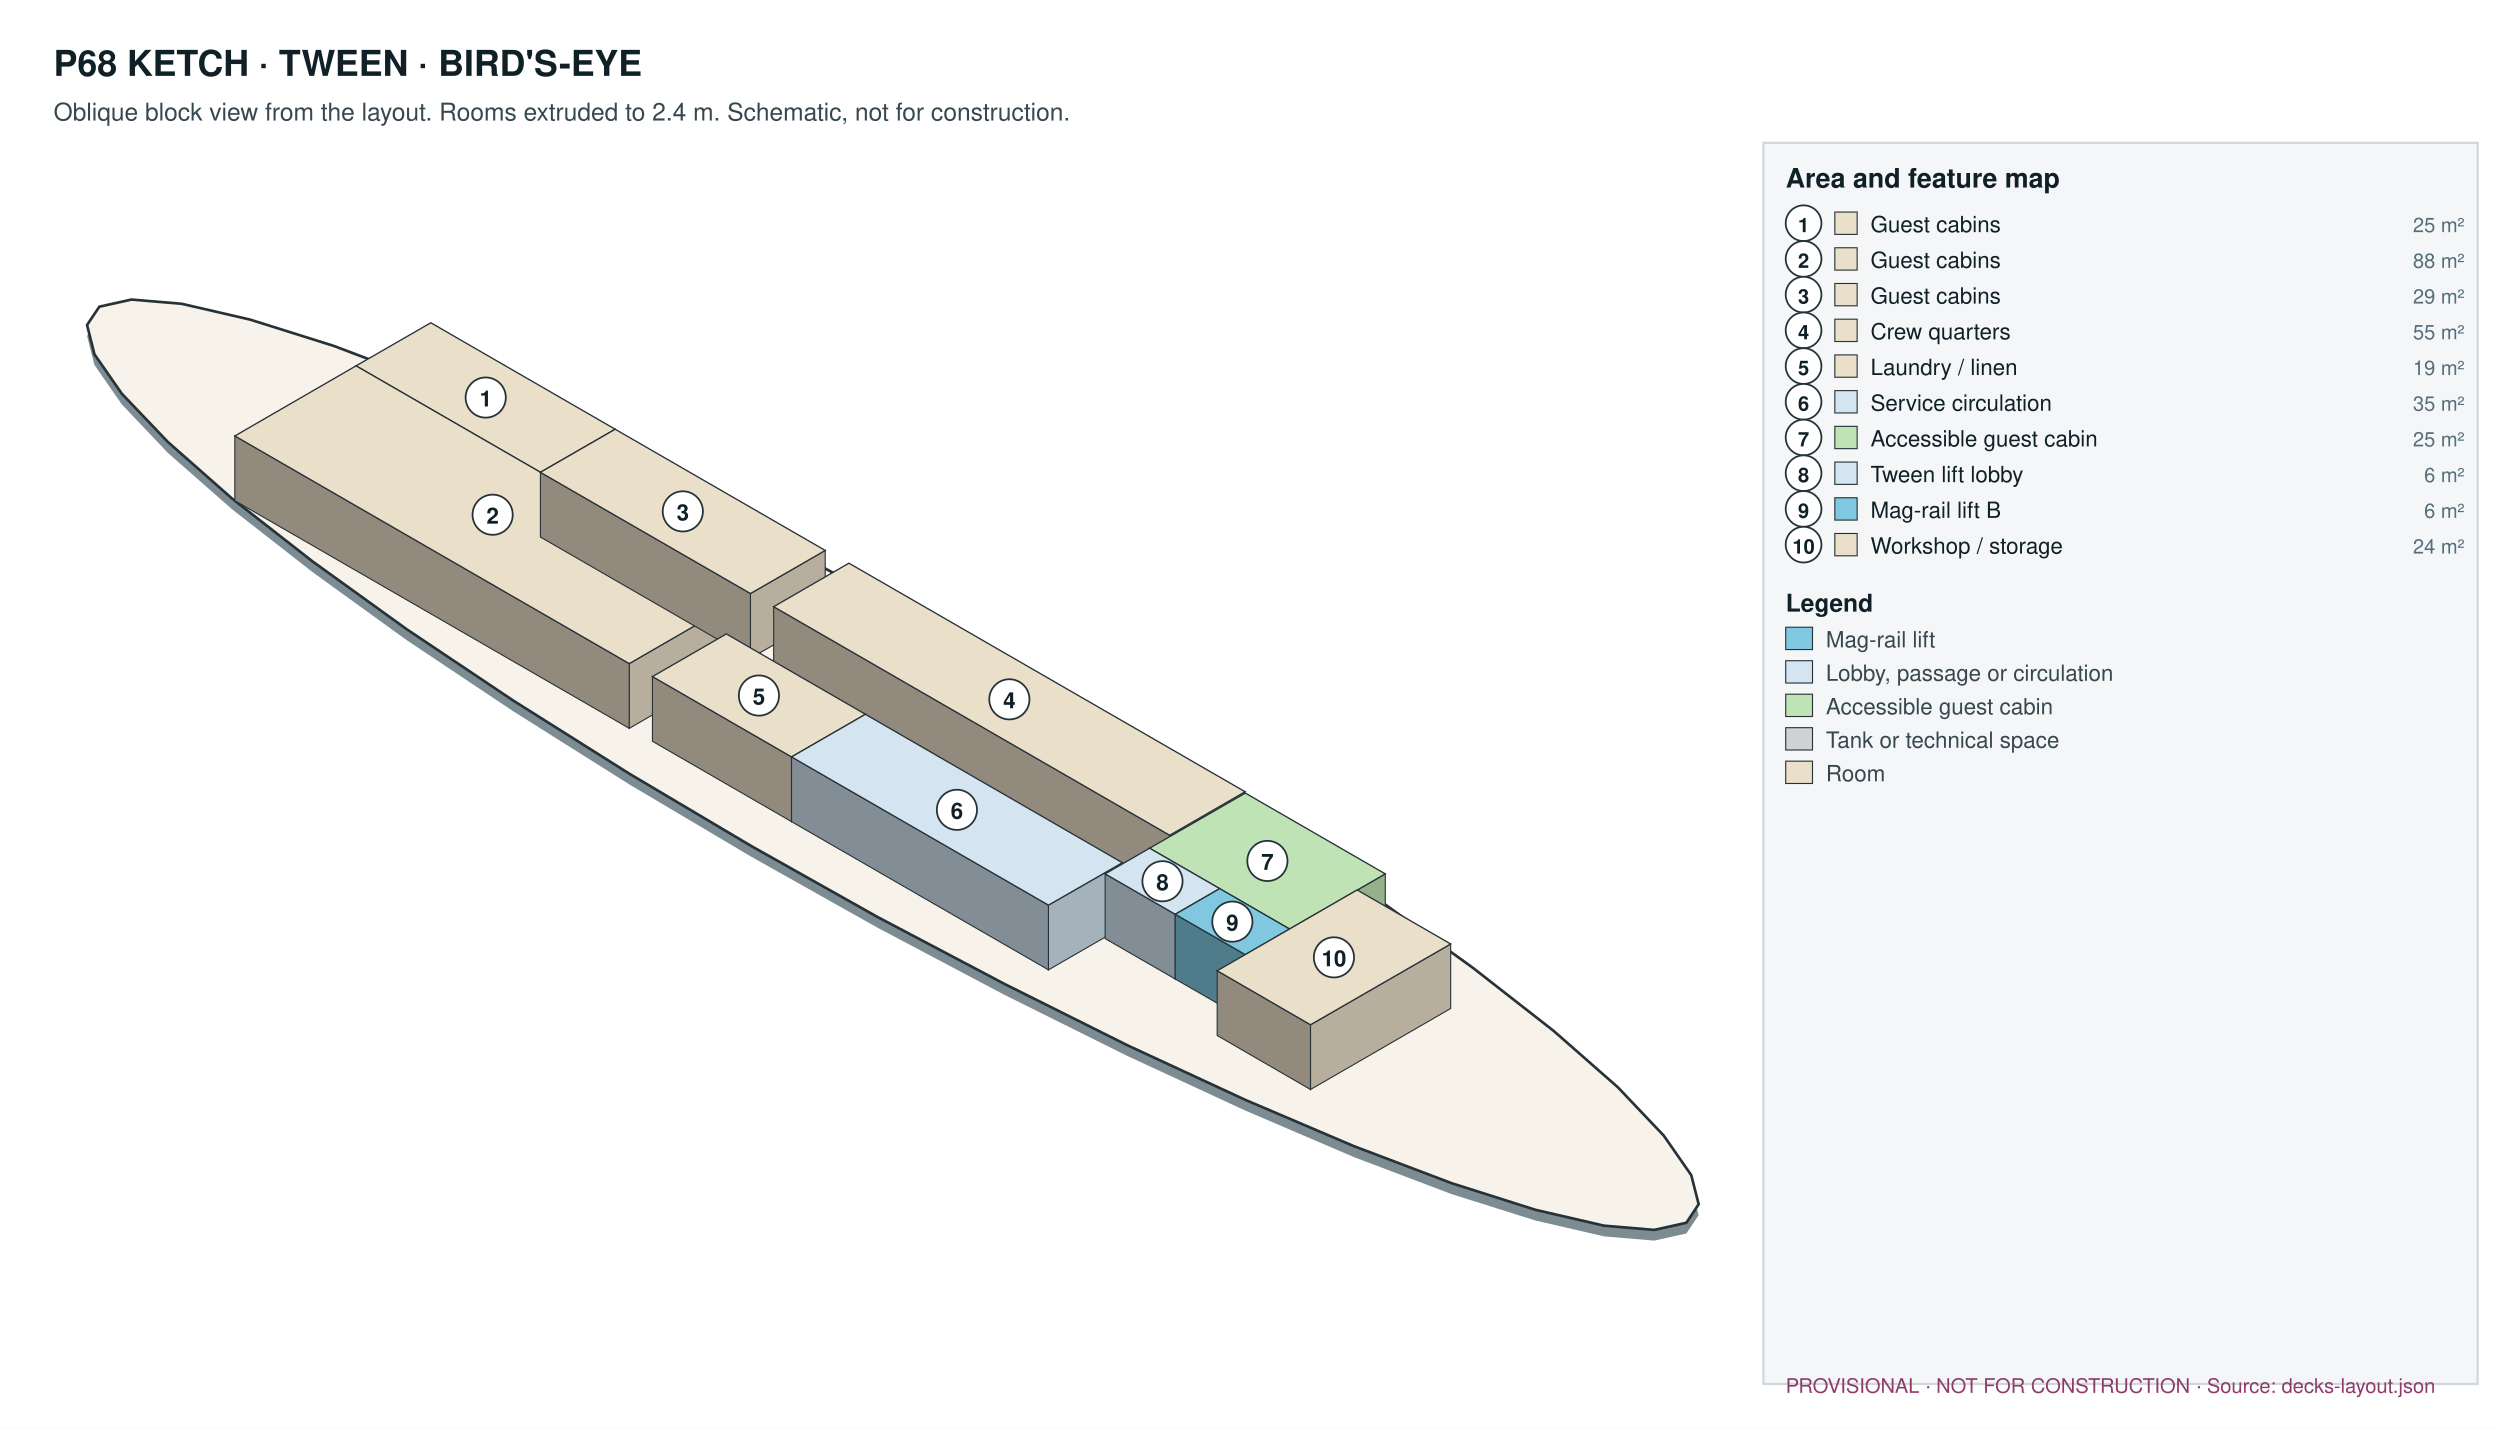
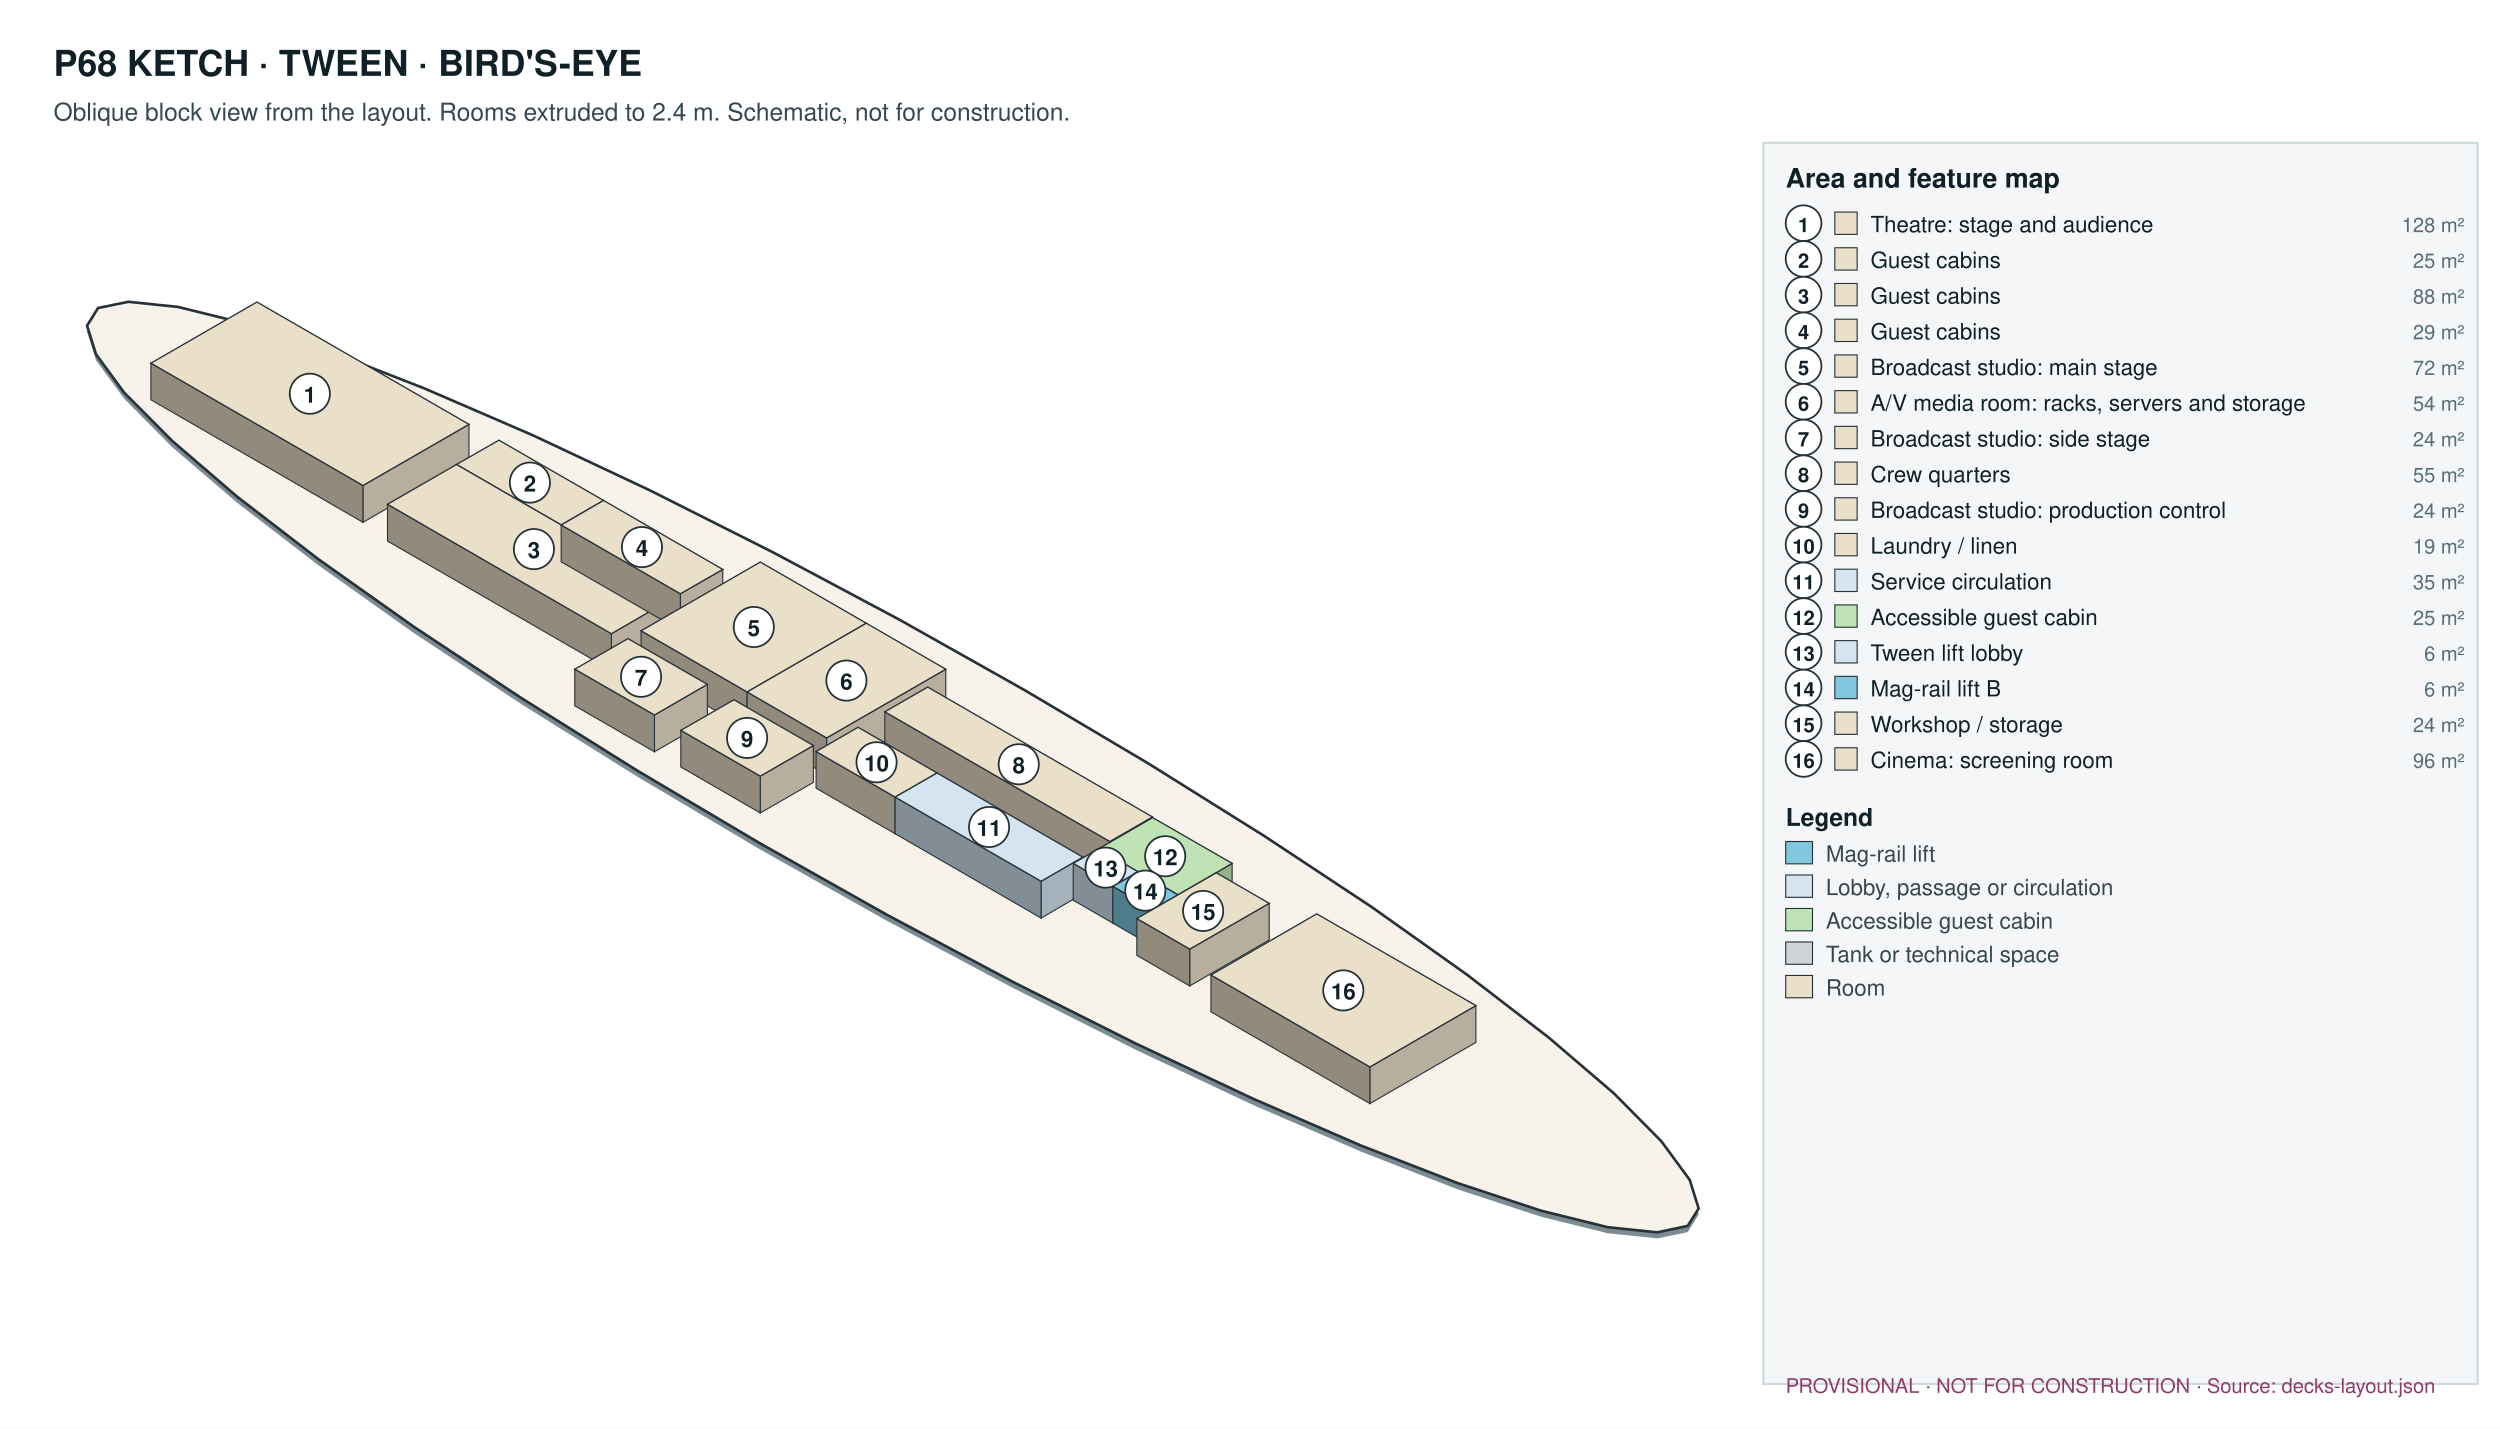
<svg xmlns="http://www.w3.org/2000/svg" width="1120" height="640" viewBox="0 0 1120 640" font-family="Helvetica, Arial, sans-serif">
  <rect width="1120" height="640" fill="#ffffff" />
  <text x="24" y="34" font-size="16" font-weight="600" fill="#102027">P68 KETCH · TWEEN · BIRD'S-EYE</text>
  <text x="24" y="54" font-size="11" fill="#37474f">Oblique block view from the layout. Rooms extruded to 2.4 m. Schematic, not for construction.</text>
-   <polygon points="755.5,552.6 741.1,555.8 718.6,553.9 687.9,546.8 650.4,535.0 606.6,518.4 557.8,497.5 505.1,473.1 449.8,445.6 393.1,415.6 336.7,383.9 281.9,351.4 230.0,318.7 182.2,286.8 140.0,256.3 103.9,228.1 75.2,202.9 54.6,181.2 42.3,163.5 39.0,150.5 44.5,142.2 58.9,139.0 81.4,140.9 112.1,148.0 149.6,159.9 193.4,176.5 242.2,197.3 294.9,221.7 350.2,249.3 406.9,279.2 463.3,310.9 518.1,343.4 570.0,376.1 617.8,408.1 660.0,438.5 696.1,466.7 724.8,492.0 745.4,513.6 757.7,531.3 761.0,544.4" fill="#7d8c93" stroke="none" />
-   <polygon points="755.5,547.8 741.1,551.0 718.6,549.1 687.9,542.0 650.4,530.1 606.6,513.5 557.8,492.7 505.1,468.3 449.8,440.7 393.1,410.8 336.7,379.1 281.9,346.6 230.0,313.9 182.2,281.9 140.0,251.5 103.9,223.3 75.2,198.0 54.6,176.4 42.3,158.7 39.0,145.6 44.5,137.4 58.9,134.2 81.4,136.1 112.1,143.2 149.6,155.0 193.4,171.6 242.2,192.5 294.9,216.9 350.2,244.4 406.9,274.4 463.3,306.1 518.1,338.6 570.0,371.3 617.8,403.2 660.0,433.7 696.1,461.9 724.8,487.1 745.4,508.8 757.7,526.5 761.0,539.5" fill="#f7f3ea" stroke="#263238" stroke-width="1.2" />
-   <polygon points="275.6,221.3 242.1,240.6 242.1,211.6 275.6,192.3" fill="rgb(183,174,157)" stroke="#263238" stroke-width="0.5" />
-   <polygon points="159.5,192.9 242.1,240.6 242.1,211.6 159.5,163.9" fill="rgb(145,138,125)" stroke="#263238" stroke-width="0.5" />
-   <polygon points="193.0,144.6 275.6,192.3 242.1,211.6 159.5,163.9" fill="#eadfc9" stroke="#263238" stroke-width="0.6" />
-   <circle cx="217.6" cy="178.1" r="9" fill="#ffffff" stroke="#263238" stroke-width="0.8" />
-   <text x="217.6" y="182.1" font-size="10" font-weight="700" fill="#102027" text-anchor="middle">1</text>
-   <polygon points="336.2,294.9 281.9,326.3 281.9,297.3 336.2,265.9" fill="rgb(183,174,157)" stroke="#263238" stroke-width="0.5" />
-   <polygon points="105.2,224.3 281.9,326.3 281.9,297.3 105.2,195.3" fill="rgb(145,138,125)" stroke="#263238" stroke-width="0.5" />
-   <polygon points="159.5,163.9 336.2,265.9 281.9,297.3 105.2,195.3" fill="#eadfc9" stroke="#263238" stroke-width="0.6" />
-   <circle cx="220.7" cy="230.6" r="9" fill="#ffffff" stroke="#263238" stroke-width="0.8" />
-   <text x="220.7" y="234.6" font-size="10" font-weight="700" fill="#102027" text-anchor="middle">2</text>
-   <polygon points="369.7,275.6 336.2,294.9 336.2,265.9 369.7,246.6" fill="rgb(183,174,157)" stroke="#263238" stroke-width="0.5" />
-   <polygon points="242.1,240.6 336.2,294.9 336.2,265.9 242.1,211.6" fill="rgb(145,138,125)" stroke="#263238" stroke-width="0.5" />
-   <polygon points="275.6,192.3 369.7,246.6 336.2,265.9 242.1,211.6" fill="#eadfc9" stroke="#263238" stroke-width="0.6" />
-   <circle cx="305.9" cy="229.1" r="9" fill="#ffffff" stroke="#263238" stroke-width="0.8" />
-   <text x="305.9" y="233.1" font-size="10" font-weight="700" fill="#102027" text-anchor="middle">3</text>
-   <polygon points="557.8,383.7 524.0,403.2 524.0,374.2 557.8,354.7" fill="rgb(183,174,157)" stroke="#263238" stroke-width="0.5" />
-   <polygon points="346.6,300.8 524.0,403.2 524.0,374.2 346.6,271.8" fill="rgb(145,138,125)" stroke="#263238" stroke-width="0.5" />
-   <polygon points="380.3,252.3 557.8,354.7 524.0,374.2 346.6,271.8" fill="#eadfc9" stroke="#263238" stroke-width="0.6" />
-   <circle cx="452.2" cy="313.3" r="9" fill="#ffffff" stroke="#263238" stroke-width="0.8" />
-   <text x="452.2" y="317.3" font-size="10" font-weight="700" fill="#102027" text-anchor="middle">4</text>
-   <polygon points="387.7,349.0 354.6,368.1 354.6,339.1 387.7,320.0" fill="rgb(183,174,157)" stroke="#263238" stroke-width="0.5" />
-   <polygon points="292.3,332.1 354.6,368.1 354.6,339.1 292.3,303.1" fill="rgb(145,138,125)" stroke="#263238" stroke-width="0.5" />
-   <polygon points="325.4,284.0 387.7,320.0 354.6,339.1 292.3,303.1" fill="#eadfc9" stroke="#263238" stroke-width="0.6" />
-   <circle cx="340" cy="311.6" r="9" fill="#ffffff" stroke="#263238" stroke-width="0.8" />
-   <text x="340" y="315.6" font-size="10" font-weight="700" fill="#102027" text-anchor="middle">5</text>
-   <polygon points="502.8,415.4 469.7,434.5 469.7,405.5 502.8,386.5" fill="rgb(165,178,187)" stroke="#263238" stroke-width="0.5" />
-   <polygon points="354.6,368.1 469.7,434.5 469.7,405.5 354.6,339.1" fill="rgb(131,141,149)" stroke="#263238" stroke-width="0.5" />
-   <polygon points="387.7,320.0 502.8,386.5 469.7,405.5 354.6,339.1" fill="#d4e4f0" stroke="#263238" stroke-width="0.6" />
-   <circle cx="428.7" cy="362.8" r="9" fill="#ffffff" stroke="#263238" stroke-width="0.8" />
-   <text x="428.7" y="366.8" font-size="10" font-weight="700" fill="#102027" text-anchor="middle">6</text>
-   <polygon points="620.6,420.5 577.7,445.2 577.7,416.2 620.6,391.5" fill="rgb(149,177,140)" stroke="#263238" stroke-width="0.5" />
-   <polygon points="515.0,409.0 577.7,445.2 577.7,416.2 515.0,380.0" fill="rgb(118,141,112)" stroke="#263238" stroke-width="0.5" />
-   <polygon points="557.9,355.3 620.6,391.5 577.7,416.2 515.0,380.0" fill="#bfe3b4" stroke="#263238" stroke-width="0.6" />
-   <circle cx="567.8" cy="385.7" r="9" fill="#ffffff" stroke="#263238" stroke-width="0.8" />
-   <text x="567.8" y="389.7" font-size="10" font-weight="700" fill="#102027" text-anchor="middle">7</text>
-   <polygon points="546.4,427.1 526.5,438.6 526.5,409.6 546.4,398.1" fill="rgb(165,178,187)" stroke="#263238" stroke-width="0.5" />
-   <polygon points="495.1,420.5 526.5,438.6 526.5,409.6 495.1,391.5" fill="rgb(131,141,149)" stroke="#263238" stroke-width="0.5" />
-   <polygon points="515.0,380.0 546.4,398.1 526.5,409.6 495.1,391.5" fill="#d4e4f0" stroke="#263238" stroke-width="0.6" />
-   <circle cx="520.8" cy="394.8" r="9" fill="#ffffff" stroke="#263238" stroke-width="0.8" />
-   <text x="520.8" y="398.8" font-size="10" font-weight="700" fill="#102027" text-anchor="middle">8</text>
-   <polygon points="577.7,445.2 557.9,456.7 557.9,427.7 577.7,416.2" fill="rgb(99,156,174)" stroke="#263238" stroke-width="0.5" />
-   <polygon points="526.5,438.6 557.9,456.7 557.9,427.7 526.5,409.6" fill="rgb(79,124,138)" stroke="#263238" stroke-width="0.5" />
-   <polygon points="546.4,398.1 577.7,416.2 557.9,427.7 526.5,409.6" fill="#7fc8df" stroke="#263238" stroke-width="0.6" />
-   <circle cx="552.1" cy="412.9" r="9" fill="#ffffff" stroke="#263238" stroke-width="0.8" />
-   <text x="552.1" y="416.9" font-size="10" font-weight="700" fill="#102027" text-anchor="middle">9</text>
-   <polygon points="649.9,451.8 587.1,488.1 587.1,459.1 649.9,422.9" fill="rgb(183,174,157)" stroke="#263238" stroke-width="0.5" />
-   <polygon points="545.3,463.9 587.1,488.1 587.1,459.1 545.3,434.9" fill="rgb(145,138,125)" stroke="#263238" stroke-width="0.5" />
-   <polygon points="608.0,398.7 649.9,422.9 587.1,459.1 545.3,434.9" fill="#eadfc9" stroke="#263238" stroke-width="0.6" />
-   <circle cx="597.6" cy="428.9" r="9" fill="#ffffff" stroke="#263238" stroke-width="0.8" />
-   <text x="597.6" y="432.9" font-size="10" font-weight="700" fill="#102027" text-anchor="middle">10</text>
+   <polygon points="756.1,552.0 742.5,554.8 720.3,552.5 690.4,545.1 653.2,532.9 609.9,516.0 561.3,495.0 508.8,470.3 453.6,442.5 397.1,412.4 340.6,380.6 285.6,348.0 233.5,315.4 185.4,283.6 142.6,253.2 106.2,225.2 77.0,200.2 55.7,178.7 43.0,161.4 39.0,148.6 43.9,140.8 57.5,137.9 79.7,140.2 109.6,147.6 146.8,159.9 190.1,176.7 238.7,197.8 291.2,222.5 346.4,250.2 402.9,280.3 459.4,312.1 514.4,344.7 566.5,377.3 614.6,409.2 657.4,439.5 693.8,467.5 723.0,492.6 744.3,514.0 757.0,531.3 761.0,544.1" fill="#7d8c93" stroke="none" />
+   <polygon points="756.1,549.2 742.5,552.1 720.3,549.8 690.4,542.4 653.2,530.1 609.9,513.3 561.3,492.2 508.8,467.5 453.6,439.8 397.1,409.7 340.6,377.9 285.6,345.3 233.5,312.7 185.4,280.8 142.6,250.5 106.2,222.5 77.0,197.4 55.7,176.0 43.0,158.7 39.0,145.9 43.9,138.0 57.5,135.2 79.7,137.5 109.6,144.9 146.8,157.1 190.1,174.0 238.7,195.0 291.2,219.7 346.4,247.5 402.9,277.6 459.4,309.4 514.4,342.0 566.5,374.6 614.6,406.4 657.4,436.8 693.8,464.8 723.0,489.8 744.3,511.3 757.0,528.6 761.0,541.4" fill="#f7f3ea" stroke="#263238" stroke-width="1.2" />
+   <polygon points="210.1,206.6 162.6,234.0 162.6,217.5 210.1,190.1" fill="rgb(183,174,157)" stroke="#263238" stroke-width="0.5" />
+   <polygon points="67.6,179.1 162.6,234.0 162.6,217.5 67.6,162.7" fill="rgb(145,138,125)" stroke="#263238" stroke-width="0.5" />
+   <polygon points="115.1,135.3 210.1,190.1 162.6,217.5 67.6,162.7" fill="#eadfc9" stroke="#263238" stroke-width="0.6" />
+   <circle cx="138.8" cy="176.4" r="9" fill="#ffffff" stroke="#263238" stroke-width="0.8" />
+   <text x="138.8" y="180.4" font-size="10" font-weight="700" fill="#102027" text-anchor="middle">1</text>
+   <polygon points="270.4,240.7 251.4,251.7 251.4,235.2 270.4,224.2" fill="rgb(183,174,157)" stroke="#263238" stroke-width="0.5" />
+   <polygon points="204.5,224.6 251.4,251.7 251.4,235.2 204.5,208.1" fill="rgb(145,138,125)" stroke="#263238" stroke-width="0.5" />
+   <polygon points="223.5,197.2 270.4,224.2 251.4,235.2 204.5,208.1" fill="#eadfc9" stroke="#263238" stroke-width="0.6" />
+   <circle cx="237.4" cy="216.2" r="9" fill="#ffffff" stroke="#263238" stroke-width="0.8" />
+   <text x="237.4" y="220.2" font-size="10" font-weight="700" fill="#102027" text-anchor="middle">2</text>
+   <polygon points="304.8,282.5 273.9,300.3 273.9,283.9 304.8,266.0" fill="rgb(183,174,157)" stroke="#263238" stroke-width="0.5" />
+   <polygon points="173.6,242.4 273.9,300.3 273.9,283.9 173.6,225.9" fill="rgb(145,138,125)" stroke="#263238" stroke-width="0.5" />
+   <polygon points="204.5,208.1 304.8,266.0 273.9,283.9 173.6,225.9" fill="#eadfc9" stroke="#263238" stroke-width="0.6" />
+   <circle cx="239.2" cy="246" r="9" fill="#ffffff" stroke="#263238" stroke-width="0.8" />
+   <text x="239.2" y="250" font-size="10" font-weight="700" fill="#102027" text-anchor="middle">3</text>
+   <polygon points="323.8,271.5 304.8,282.5 304.8,266.0 323.8,255.1" fill="rgb(183,174,157)" stroke="#263238" stroke-width="0.5" />
+   <polygon points="251.4,251.7 304.8,282.5 304.8,266.0 251.4,235.2" fill="rgb(145,138,125)" stroke="#263238" stroke-width="0.5" />
+   <polygon points="270.4,224.2 323.8,255.1 304.8,266.0 251.4,235.2" fill="#eadfc9" stroke="#263238" stroke-width="0.6" />
+   <circle cx="287.6" cy="245.1" r="9" fill="#ffffff" stroke="#263238" stroke-width="0.8" />
+   <text x="287.6" y="249.1" font-size="10" font-weight="700" fill="#102027" text-anchor="middle">4</text>
+   <polygon points="388.1,295.7 334.7,326.5 334.7,310.0 388.1,279.2" fill="rgb(183,174,157)" stroke="#263238" stroke-width="0.5" />
+   <polygon points="287.2,299.1 334.7,326.5 334.7,310.0 287.2,282.6" fill="rgb(145,138,125)" stroke="#263238" stroke-width="0.5" />
+   <polygon points="340.6,251.8 388.1,279.2 334.7,310.0 287.2,282.6" fill="#eadfc9" stroke="#263238" stroke-width="0.6" />
+   <circle cx="337.7" cy="280.9" r="9" fill="#ffffff" stroke="#263238" stroke-width="0.8" />
+   <text x="337.7" y="284.9" font-size="10" font-weight="700" fill="#102027" text-anchor="middle">5</text>
+   <polygon points="423.7,316.2 370.3,347.1 370.3,330.6 423.7,299.8" fill="rgb(183,174,157)" stroke="#263238" stroke-width="0.5" />
+   <polygon points="334.7,326.5 370.3,347.1 370.3,330.6 334.7,310.0" fill="rgb(145,138,125)" stroke="#263238" stroke-width="0.5" />
+   <polygon points="388.1,279.2 423.7,299.8 370.3,330.6 334.7,310.0" fill="#eadfc9" stroke="#263238" stroke-width="0.6" />
+   <circle cx="379.2" cy="304.9" r="9" fill="#ffffff" stroke="#263238" stroke-width="0.8" />
+   <text x="379.2" y="308.9" font-size="10" font-weight="700" fill="#102027" text-anchor="middle">6</text>
+   <polygon points="316.9,323.1 293.2,336.8 293.2,320.3 316.9,306.6" fill="rgb(183,174,157)" stroke="#263238" stroke-width="0.5" />
+   <polygon points="257.5,316.2 293.2,336.8 293.2,320.3 257.5,299.8" fill="rgb(145,138,125)" stroke="#263238" stroke-width="0.5" />
+   <polygon points="281.3,286.1 316.9,306.6 293.2,320.3 257.5,299.8" fill="#eadfc9" stroke="#263238" stroke-width="0.6" />
+   <circle cx="287.2" cy="303.2" r="9" fill="#ffffff" stroke="#263238" stroke-width="0.8" />
+   <text x="287.2" y="307.2" font-size="10" font-weight="700" fill="#102027" text-anchor="middle">7</text>
+   <polygon points="516.3,382.4 497.2,393.5 497.2,377.0 516.3,366.0" fill="rgb(183,174,157)" stroke="#263238" stroke-width="0.5" />
+   <polygon points="396.4,335.3 497.2,393.5 497.2,377.0 396.4,318.9" fill="rgb(145,138,125)" stroke="#263238" stroke-width="0.5" />
+   <polygon points="415.6,307.8 516.3,366.0 497.2,377.0 396.4,318.9" fill="#eadfc9" stroke="#263238" stroke-width="0.6" />
+   <circle cx="456.4" cy="342.4" r="9" fill="#ffffff" stroke="#263238" stroke-width="0.8" />
+   <text x="456.4" y="346.4" font-size="10" font-weight="700" fill="#102027" text-anchor="middle">8</text>
+   <polygon points="364.4,350.5 340.6,364.2 340.6,347.7 364.4,334.0" fill="rgb(183,174,157)" stroke="#263238" stroke-width="0.5" />
+   <polygon points="305.0,343.6 340.6,364.2 340.6,347.7 305.0,327.2" fill="rgb(145,138,125)" stroke="#263238" stroke-width="0.5" />
+   <polygon points="328.8,313.5 364.4,334.0 340.6,347.7 305.0,327.2" fill="#eadfc9" stroke="#263238" stroke-width="0.6" />
+   <circle cx="334.7" cy="330.6" r="9" fill="#ffffff" stroke="#263238" stroke-width="0.8" />
+   <text x="334.7" y="334.6" font-size="10" font-weight="700" fill="#102027" text-anchor="middle">9</text>
+   <polygon points="419.8,362.7 401.0,373.5 401.0,357.1 419.8,346.3" fill="rgb(183,174,157)" stroke="#263238" stroke-width="0.5" />
+   <polygon points="365.6,353.1 401.0,373.5 401.0,357.1 365.6,336.7" fill="rgb(145,138,125)" stroke="#263238" stroke-width="0.5" />
+   <polygon points="384.4,325.8 419.8,346.3 401.0,357.1 365.6,336.7" fill="#eadfc9" stroke="#263238" stroke-width="0.6" />
+   <circle cx="392.7" cy="341.5" r="9" fill="#ffffff" stroke="#263238" stroke-width="0.8" />
+   <text x="392.7" y="345.5" font-size="10" font-weight="700" fill="#102027" text-anchor="middle">10</text>
+   <polygon points="485.1,400.4 466.4,411.3 466.4,394.8 485.1,384.0" fill="rgb(165,178,187)" stroke="#263238" stroke-width="0.5" />
+   <polygon points="401.0,373.5 466.4,411.3 466.4,394.8 401.0,357.1" fill="rgb(131,141,149)" stroke="#263238" stroke-width="0.5" />
+   <polygon points="419.8,346.3 485.1,384.0 466.4,394.8 401.0,357.1" fill="#d4e4f0" stroke="#263238" stroke-width="0.6" />
+   <circle cx="443.1" cy="370.5" r="9" fill="#ffffff" stroke="#263238" stroke-width="0.8" />
+   <text x="443.1" y="374.5" font-size="10" font-weight="700" fill="#102027" text-anchor="middle">11</text>
+   <polygon points="552.0,403.3 527.7,417.3 527.7,400.9 552.0,386.8" fill="rgb(149,177,140)" stroke="#263238" stroke-width="0.5" />
+   <polygon points="492.1,396.8 527.7,417.3 527.7,400.9 492.1,380.3" fill="rgb(118,141,112)" stroke="#263238" stroke-width="0.5" />
+   <polygon points="516.4,366.3 552.0,386.8 527.7,400.9 492.1,380.3" fill="#bfe3b4" stroke="#263238" stroke-width="0.6" />
+   <circle cx="522" cy="383.6" r="9" fill="#ffffff" stroke="#263238" stroke-width="0.8" />
+   <text x="522" y="387.6" font-size="10" font-weight="700" fill="#102027" text-anchor="middle">12</text>
+   <polygon points="509.9,407.1 498.6,413.6 498.6,397.1 509.9,390.6" fill="rgb(165,178,187)" stroke="#263238" stroke-width="0.5" />
+   <polygon points="480.8,403.3 498.6,413.6 498.6,397.1 480.8,386.8" fill="rgb(131,141,149)" stroke="#263238" stroke-width="0.5" />
+   <polygon points="492.1,380.3 509.9,390.6 498.6,397.1 480.8,386.8" fill="#d4e4f0" stroke="#263238" stroke-width="0.6" />
+   <circle cx="495.3" cy="388.7" r="9" fill="#ffffff" stroke="#263238" stroke-width="0.8" />
+   <text x="495.3" y="392.7" font-size="10" font-weight="700" fill="#102027" text-anchor="middle">13</text>
+   <polygon points="527.7,417.3 516.4,423.9 516.4,407.4 527.7,400.9" fill="rgb(99,156,174)" stroke="#263238" stroke-width="0.5" />
+   <polygon points="498.6,413.6 516.4,423.9 516.4,407.4 498.6,397.1" fill="rgb(79,124,138)" stroke="#263238" stroke-width="0.5" />
+   <polygon points="509.9,390.6 527.7,400.9 516.4,407.4 498.6,397.1" fill="#7fc8df" stroke="#263238" stroke-width="0.6" />
+   <circle cx="513.1" cy="399" r="9" fill="#ffffff" stroke="#263238" stroke-width="0.8" />
+   <text x="513.1" y="403" font-size="10" font-weight="700" fill="#102027" text-anchor="middle">14</text>
+   <polygon points="568.6,421.1 533.0,441.7 533.0,425.2 568.6,404.7" fill="rgb(183,174,157)" stroke="#263238" stroke-width="0.5" />
+   <polygon points="509.3,428.0 533.0,441.7 533.0,425.2 509.3,411.5" fill="rgb(145,138,125)" stroke="#263238" stroke-width="0.5" />
+   <polygon points="544.9,391.0 568.6,404.7 533.0,425.2 509.3,411.5" fill="#eadfc9" stroke="#263238" stroke-width="0.6" />
+   <circle cx="539" cy="408.1" r="9" fill="#ffffff" stroke="#263238" stroke-width="0.8" />
+   <text x="539" y="412.1" font-size="10" font-weight="700" fill="#102027" text-anchor="middle">15</text>
+   <polygon points="661.2,467.0 613.7,494.4 613.7,478.0 661.2,450.5" fill="rgb(183,174,157)" stroke="#263238" stroke-width="0.5" />
+   <polygon points="542.5,453.3 613.7,494.4 613.7,478.0 542.5,436.8" fill="rgb(145,138,125)" stroke="#263238" stroke-width="0.5" />
+   <polygon points="589.9,409.4 661.2,450.5 613.7,478.0 542.5,436.8" fill="#eadfc9" stroke="#263238" stroke-width="0.6" />
+   <circle cx="601.8" cy="443.7" r="9" fill="#ffffff" stroke="#263238" stroke-width="0.8" />
+   <text x="601.8" y="447.7" font-size="10" font-weight="700" fill="#102027" text-anchor="middle">16</text>
  <rect x="790" y="64" width="320" height="556" fill="#f4f6f7" stroke="#cfd8dc" />
  <text x="800" y="84" font-size="12" font-weight="700" fill="#102027">Area and feature map</text>
  <circle cx="808" cy="100" r="8" fill="#ffffff" stroke="#263238" stroke-width="0.8" />
  <text x="808" y="104" font-size="9" font-weight="700" fill="#102027" text-anchor="middle">1</text>
  <rect x="822" y="95" width="10" height="10" fill="#eadfc9" stroke="#263238" stroke-width="0.5" />
-   <text x="838" y="104" font-size="10" fill="#102027">Guest cabins</text>
-   <text x="1104" y="104" font-size="9" fill="#546e7a" text-anchor="end">25 m²</text>
+   <text x="838" y="104" font-size="10" fill="#102027">Theatre: stage and audience</text>
+   <text x="1104" y="104" font-size="9" fill="#546e7a" text-anchor="end">128 m²</text>
  <circle cx="808" cy="116" r="8" fill="#ffffff" stroke="#263238" stroke-width="0.8" />
  <text x="808" y="120" font-size="9" font-weight="700" fill="#102027" text-anchor="middle">2</text>
  <rect x="822" y="111" width="10" height="10" fill="#eadfc9" stroke="#263238" stroke-width="0.5" />
  <text x="838" y="120" font-size="10" fill="#102027">Guest cabins</text>
-   <text x="1104" y="120" font-size="9" fill="#546e7a" text-anchor="end">88 m²</text>
+   <text x="1104" y="120" font-size="9" fill="#546e7a" text-anchor="end">25 m²</text>
  <circle cx="808" cy="132" r="8" fill="#ffffff" stroke="#263238" stroke-width="0.8" />
  <text x="808" y="136" font-size="9" font-weight="700" fill="#102027" text-anchor="middle">3</text>
  <rect x="822" y="127" width="10" height="10" fill="#eadfc9" stroke="#263238" stroke-width="0.5" />
  <text x="838" y="136" font-size="10" fill="#102027">Guest cabins</text>
-   <text x="1104" y="136" font-size="9" fill="#546e7a" text-anchor="end">29 m²</text>
+   <text x="1104" y="136" font-size="9" fill="#546e7a" text-anchor="end">88 m²</text>
  <circle cx="808" cy="148" r="8" fill="#ffffff" stroke="#263238" stroke-width="0.8" />
  <text x="808" y="152" font-size="9" font-weight="700" fill="#102027" text-anchor="middle">4</text>
  <rect x="822" y="143" width="10" height="10" fill="#eadfc9" stroke="#263238" stroke-width="0.5" />
-   <text x="838" y="152" font-size="10" fill="#102027">Crew quarters</text>
-   <text x="1104" y="152" font-size="9" fill="#546e7a" text-anchor="end">55 m²</text>
+   <text x="838" y="152" font-size="10" fill="#102027">Guest cabins</text>
+   <text x="1104" y="152" font-size="9" fill="#546e7a" text-anchor="end">29 m²</text>
  <circle cx="808" cy="164" r="8" fill="#ffffff" stroke="#263238" stroke-width="0.8" />
  <text x="808" y="168" font-size="9" font-weight="700" fill="#102027" text-anchor="middle">5</text>
  <rect x="822" y="159" width="10" height="10" fill="#eadfc9" stroke="#263238" stroke-width="0.5" />
-   <text x="838" y="168" font-size="10" fill="#102027">Laundry / linen</text>
-   <text x="1104" y="168" font-size="9" fill="#546e7a" text-anchor="end">19 m²</text>
+   <text x="838" y="168" font-size="10" fill="#102027">Broadcast studio: main stage</text>
+   <text x="1104" y="168" font-size="9" fill="#546e7a" text-anchor="end">72 m²</text>
  <circle cx="808" cy="180" r="8" fill="#ffffff" stroke="#263238" stroke-width="0.8" />
  <text x="808" y="184" font-size="9" font-weight="700" fill="#102027" text-anchor="middle">6</text>
-   <rect x="822" y="175" width="10" height="10" fill="#d4e4f0" stroke="#263238" stroke-width="0.5" />
-   <text x="838" y="184" font-size="10" fill="#102027">Service circulation</text>
-   <text x="1104" y="184" font-size="9" fill="#546e7a" text-anchor="end">35 m²</text>
+   <rect x="822" y="175" width="10" height="10" fill="#eadfc9" stroke="#263238" stroke-width="0.5" />
+   <text x="838" y="184" font-size="10" fill="#102027">A/V media room: racks, servers and storage</text>
+   <text x="1104" y="184" font-size="9" fill="#546e7a" text-anchor="end">54 m²</text>
  <circle cx="808" cy="196" r="8" fill="#ffffff" stroke="#263238" stroke-width="0.8" />
  <text x="808" y="200" font-size="9" font-weight="700" fill="#102027" text-anchor="middle">7</text>
-   <rect x="822" y="191" width="10" height="10" fill="#bfe3b4" stroke="#263238" stroke-width="0.5" />
-   <text x="838" y="200" font-size="10" fill="#102027">Accessible guest cabin</text>
-   <text x="1104" y="200" font-size="9" fill="#546e7a" text-anchor="end">25 m²</text>
+   <rect x="822" y="191" width="10" height="10" fill="#eadfc9" stroke="#263238" stroke-width="0.5" />
+   <text x="838" y="200" font-size="10" fill="#102027">Broadcast studio: side stage</text>
+   <text x="1104" y="200" font-size="9" fill="#546e7a" text-anchor="end">24 m²</text>
  <circle cx="808" cy="212" r="8" fill="#ffffff" stroke="#263238" stroke-width="0.8" />
  <text x="808" y="216" font-size="9" font-weight="700" fill="#102027" text-anchor="middle">8</text>
-   <rect x="822" y="207" width="10" height="10" fill="#d4e4f0" stroke="#263238" stroke-width="0.5" />
-   <text x="838" y="216" font-size="10" fill="#102027">Tween lift lobby</text>
-   <text x="1104" y="216" font-size="9" fill="#546e7a" text-anchor="end">6 m²</text>
+   <rect x="822" y="207" width="10" height="10" fill="#eadfc9" stroke="#263238" stroke-width="0.5" />
+   <text x="838" y="216" font-size="10" fill="#102027">Crew quarters</text>
+   <text x="1104" y="216" font-size="9" fill="#546e7a" text-anchor="end">55 m²</text>
  <circle cx="808" cy="228" r="8" fill="#ffffff" stroke="#263238" stroke-width="0.8" />
  <text x="808" y="232" font-size="9" font-weight="700" fill="#102027" text-anchor="middle">9</text>
-   <rect x="822" y="223" width="10" height="10" fill="#7fc8df" stroke="#263238" stroke-width="0.5" />
-   <text x="838" y="232" font-size="10" fill="#102027">Mag-rail lift B</text>
-   <text x="1104" y="232" font-size="9" fill="#546e7a" text-anchor="end">6 m²</text>
+   <rect x="822" y="223" width="10" height="10" fill="#eadfc9" stroke="#263238" stroke-width="0.5" />
+   <text x="838" y="232" font-size="10" fill="#102027">Broadcast studio: production control</text>
+   <text x="1104" y="232" font-size="9" fill="#546e7a" text-anchor="end">24 m²</text>
  <circle cx="808" cy="244" r="8" fill="#ffffff" stroke="#263238" stroke-width="0.8" />
  <text x="808" y="248" font-size="9" font-weight="700" fill="#102027" text-anchor="middle">10</text>
  <rect x="822" y="239" width="10" height="10" fill="#eadfc9" stroke="#263238" stroke-width="0.5" />
-   <text x="838" y="248" font-size="10" fill="#102027">Workshop / storage</text>
-   <text x="1104" y="248" font-size="9" fill="#546e7a" text-anchor="end">24 m²</text>
-   <text x="800" y="274" font-size="11" font-weight="700" fill="#102027">Legend</text>
-   <rect x="800" y="281" width="12" height="10" fill="#7fc8df" stroke="#263238" stroke-width="0.5" />
-   <text x="818" y="290" font-size="10" fill="#37474f">Mag-rail lift</text>
-   <rect x="800" y="296" width="12" height="10" fill="#d4e4f0" stroke="#263238" stroke-width="0.5" />
-   <text x="818" y="305" font-size="10" fill="#37474f">Lobby, passage or circulation</text>
-   <rect x="800" y="311" width="12" height="10" fill="#bfe3b4" stroke="#263238" stroke-width="0.5" />
-   <text x="818" y="320" font-size="10" fill="#37474f">Accessible guest cabin</text>
-   <rect x="800" y="326" width="12" height="10" fill="#cfd3d6" stroke="#263238" stroke-width="0.5" />
-   <text x="818" y="335" font-size="10" fill="#37474f">Tank or technical space</text>
-   <rect x="800" y="341" width="12" height="10" fill="#eadfc9" stroke="#263238" stroke-width="0.5" />
-   <text x="818" y="350" font-size="10" fill="#37474f">Room</text>
+   <text x="838" y="248" font-size="10" fill="#102027">Laundry / linen</text>
+   <text x="1104" y="248" font-size="9" fill="#546e7a" text-anchor="end">19 m²</text>
+   <circle cx="808" cy="260" r="8" fill="#ffffff" stroke="#263238" stroke-width="0.8" />
+   <text x="808" y="264" font-size="9" font-weight="700" fill="#102027" text-anchor="middle">11</text>
+   <rect x="822" y="255" width="10" height="10" fill="#d4e4f0" stroke="#263238" stroke-width="0.5" />
+   <text x="838" y="264" font-size="10" fill="#102027">Service circulation</text>
+   <text x="1104" y="264" font-size="9" fill="#546e7a" text-anchor="end">35 m²</text>
+   <circle cx="808" cy="276" r="8" fill="#ffffff" stroke="#263238" stroke-width="0.8" />
+   <text x="808" y="280" font-size="9" font-weight="700" fill="#102027" text-anchor="middle">12</text>
+   <rect x="822" y="271" width="10" height="10" fill="#bfe3b4" stroke="#263238" stroke-width="0.5" />
+   <text x="838" y="280" font-size="10" fill="#102027">Accessible guest cabin</text>
+   <text x="1104" y="280" font-size="9" fill="#546e7a" text-anchor="end">25 m²</text>
+   <circle cx="808" cy="292" r="8" fill="#ffffff" stroke="#263238" stroke-width="0.8" />
+   <text x="808" y="296" font-size="9" font-weight="700" fill="#102027" text-anchor="middle">13</text>
+   <rect x="822" y="287" width="10" height="10" fill="#d4e4f0" stroke="#263238" stroke-width="0.5" />
+   <text x="838" y="296" font-size="10" fill="#102027">Tween lift lobby</text>
+   <text x="1104" y="296" font-size="9" fill="#546e7a" text-anchor="end">6 m²</text>
+   <circle cx="808" cy="308" r="8" fill="#ffffff" stroke="#263238" stroke-width="0.8" />
+   <text x="808" y="312" font-size="9" font-weight="700" fill="#102027" text-anchor="middle">14</text>
+   <rect x="822" y="303" width="10" height="10" fill="#7fc8df" stroke="#263238" stroke-width="0.5" />
+   <text x="838" y="312" font-size="10" fill="#102027">Mag-rail lift B</text>
+   <text x="1104" y="312" font-size="9" fill="#546e7a" text-anchor="end">6 m²</text>
+   <circle cx="808" cy="324" r="8" fill="#ffffff" stroke="#263238" stroke-width="0.8" />
+   <text x="808" y="328" font-size="9" font-weight="700" fill="#102027" text-anchor="middle">15</text>
+   <rect x="822" y="319" width="10" height="10" fill="#eadfc9" stroke="#263238" stroke-width="0.5" />
+   <text x="838" y="328" font-size="10" fill="#102027">Workshop / storage</text>
+   <text x="1104" y="328" font-size="9" fill="#546e7a" text-anchor="end">24 m²</text>
+   <circle cx="808" cy="340" r="8" fill="#ffffff" stroke="#263238" stroke-width="0.8" />
+   <text x="808" y="344" font-size="9" font-weight="700" fill="#102027" text-anchor="middle">16</text>
+   <rect x="822" y="335" width="10" height="10" fill="#eadfc9" stroke="#263238" stroke-width="0.5" />
+   <text x="838" y="344" font-size="10" fill="#102027">Cinema: screening room</text>
+   <text x="1104" y="344" font-size="9" fill="#546e7a" text-anchor="end">96 m²</text>
+   <text x="800" y="370" font-size="11" font-weight="700" fill="#102027">Legend</text>
+   <rect x="800" y="377" width="12" height="10" fill="#7fc8df" stroke="#263238" stroke-width="0.5" />
+   <text x="818" y="386" font-size="10" fill="#37474f">Mag-rail lift</text>
+   <rect x="800" y="392" width="12" height="10" fill="#d4e4f0" stroke="#263238" stroke-width="0.5" />
+   <text x="818" y="401" font-size="10" fill="#37474f">Lobby, passage or circulation</text>
+   <rect x="800" y="407" width="12" height="10" fill="#bfe3b4" stroke="#263238" stroke-width="0.5" />
+   <text x="818" y="416" font-size="10" fill="#37474f">Accessible guest cabin</text>
+   <rect x="800" y="422" width="12" height="10" fill="#cfd3d6" stroke="#263238" stroke-width="0.5" />
+   <text x="818" y="431" font-size="10" fill="#37474f">Tank or technical space</text>
+   <rect x="800" y="437" width="12" height="10" fill="#eadfc9" stroke="#263238" stroke-width="0.5" />
+   <text x="818" y="446" font-size="10" fill="#37474f">Room</text>
  <text x="800" y="624" font-size="9" fill="#8e3b6a">PROVISIONAL · NOT FOR CONSTRUCTION · Source: decks-layout.json</text>
</svg>
